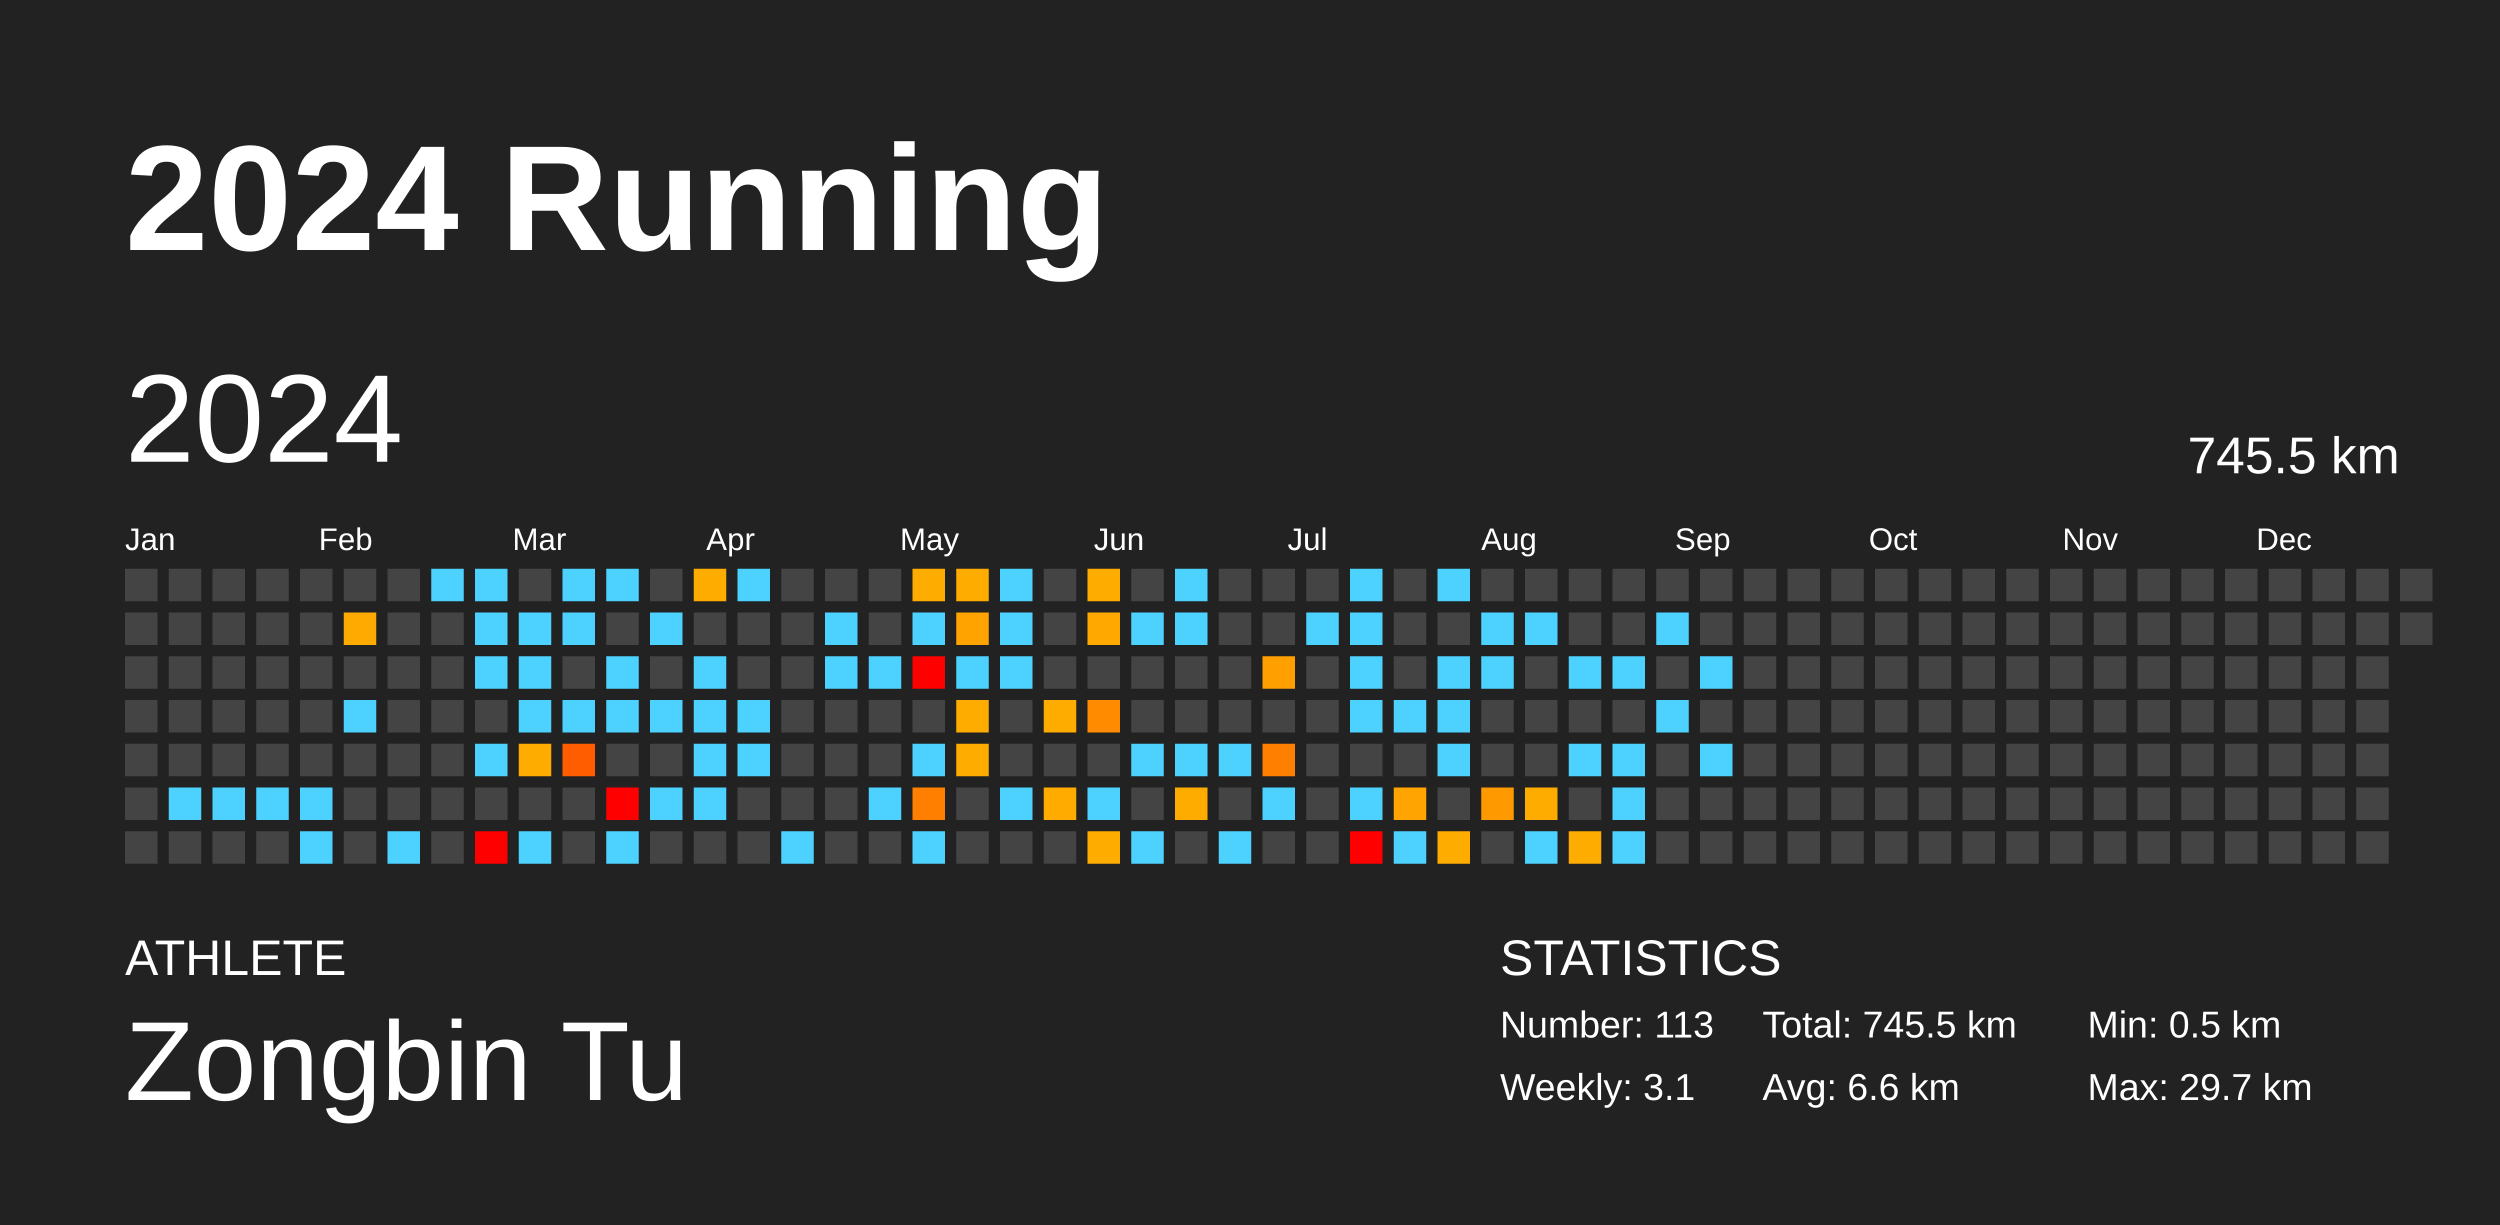
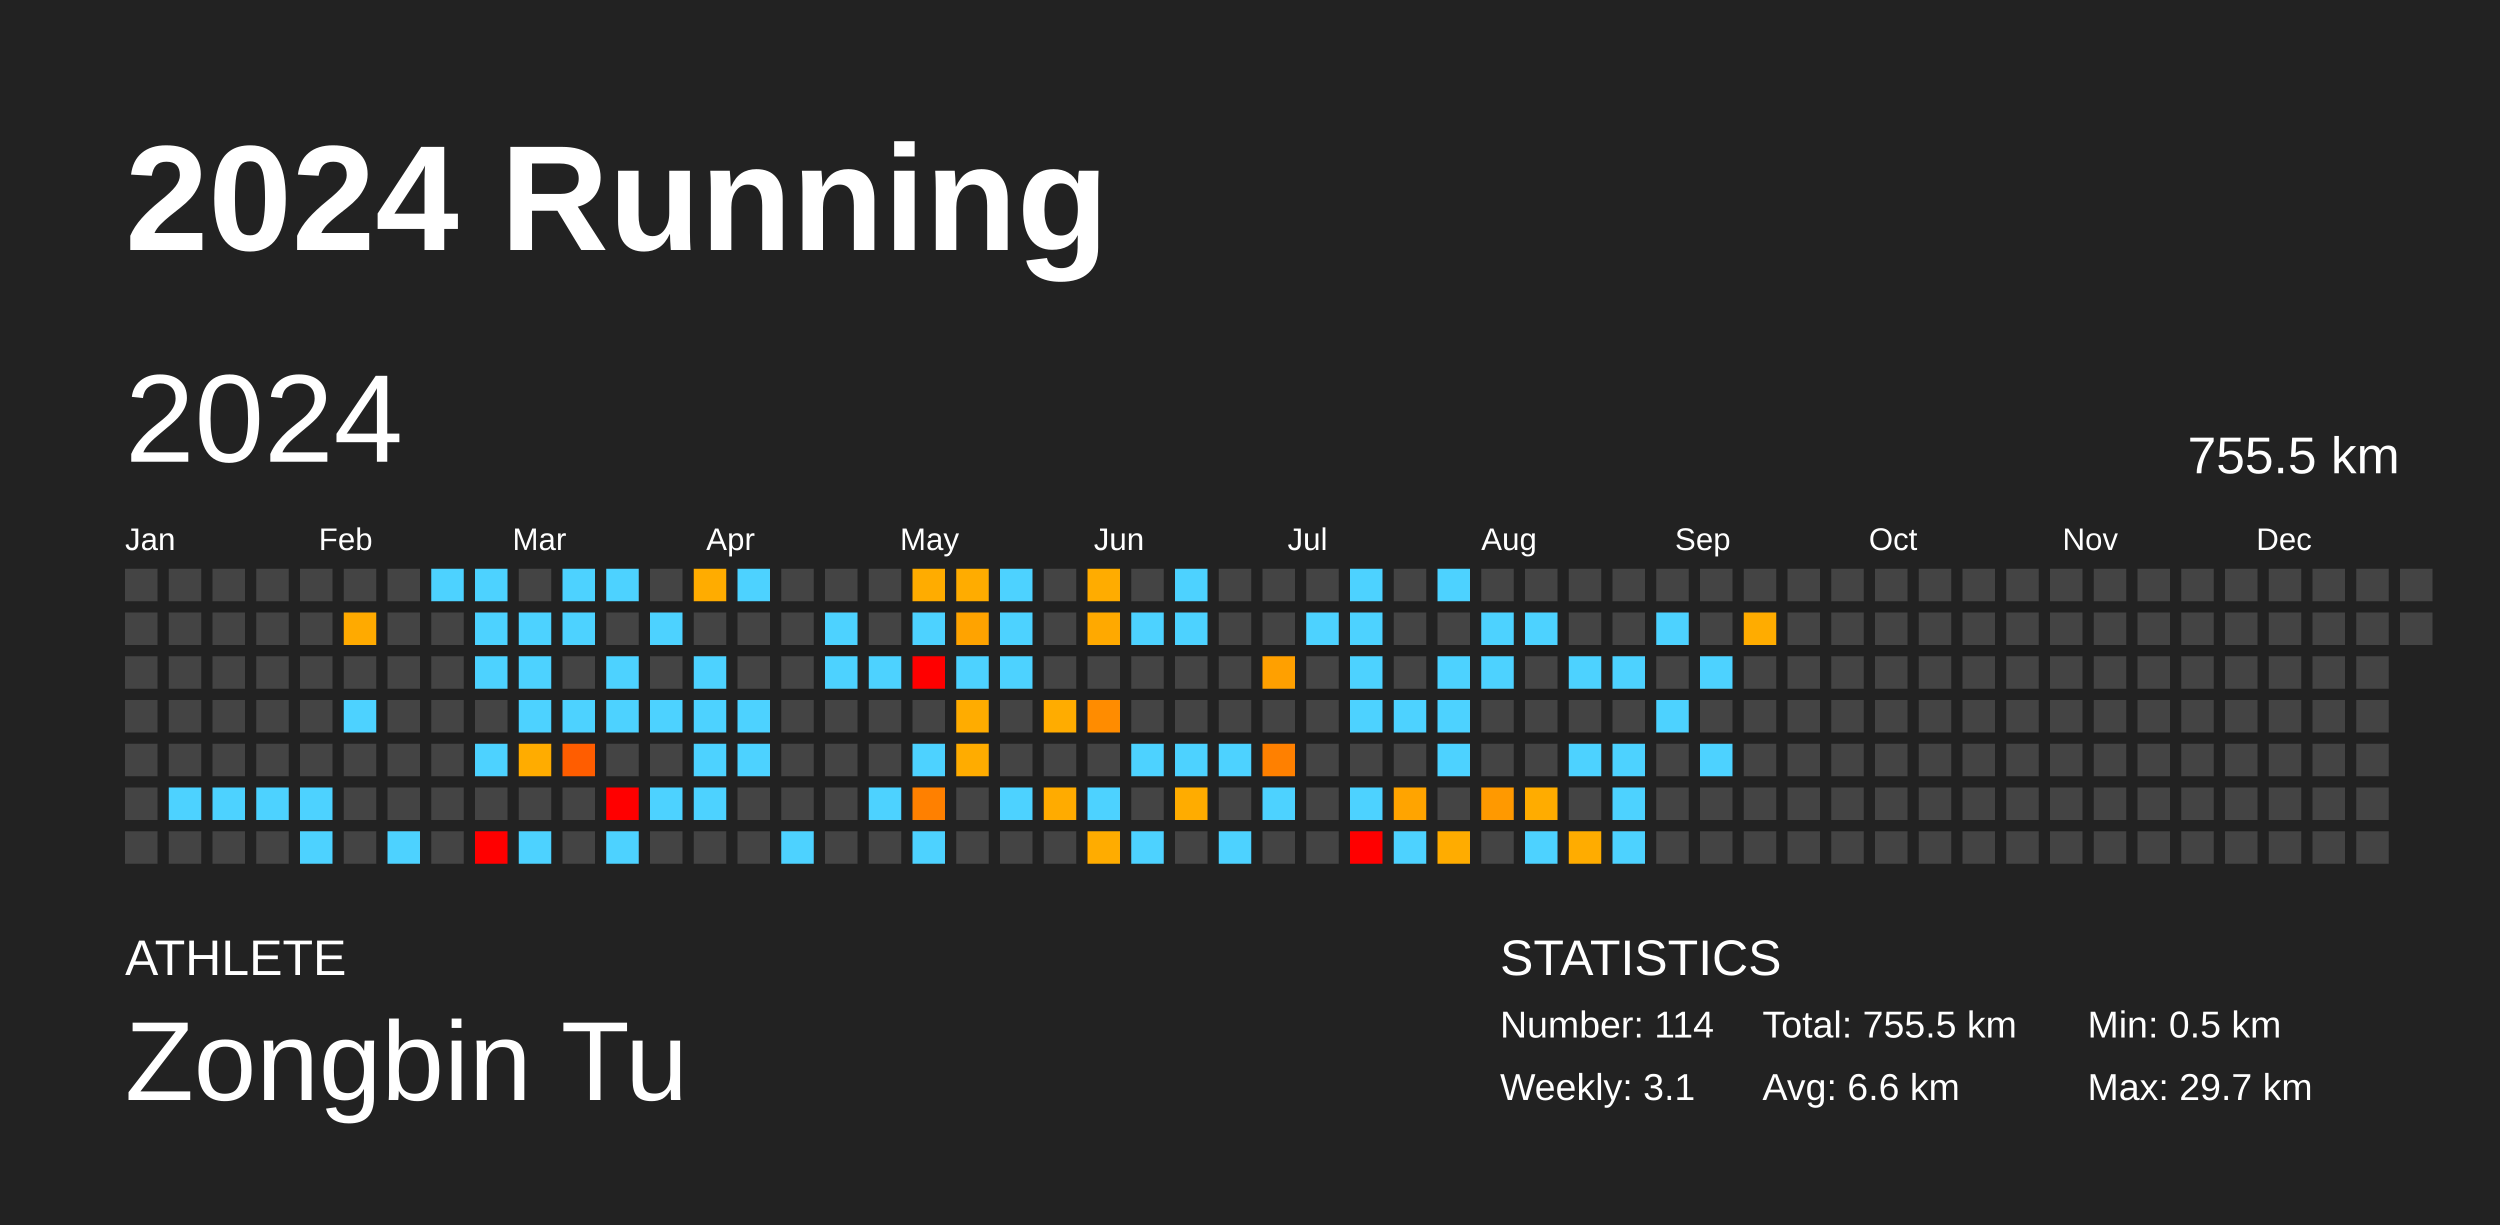
<svg xmlns="http://www.w3.org/2000/svg" baseProfile="full" height="98mm" version="1.1" viewBox="0,0,200,98" width="200mm">
  <defs />
  <rect fill="#222222" height="98" width="200" x="0" y="0" />
  <text fill="#FFFFFF" style="font-size:12px; font-family:Arial; font-weight:bold;" x="10" y="20">2024 Running</text>
  <text fill="#FFFFFF" style="font-size:4px; font-family:Arial" x="10" y="78">ATHLETE</text>
  <text fill="#FFFFFF" style="font-size:9px; font-family:Arial" x="10" y="88">Zongbin Tu</text>
  <text fill="#FFFFFF" style="font-size:4px; font-family:Arial" x="120" y="78">STATISTICS</text>
-   <text fill="#FFFFFF" style="font-size:3px; font-family:Arial" x="120" y="83">Number: 113</text>
+   <text fill="#FFFFFF" style="font-size:3px; font-family:Arial" x="120" y="83">Number: 114</text>
  <text fill="#FFFFFF" style="font-size:3px; font-family:Arial" x="120" y="88">Weekly: 3.1</text>
-   <text fill="#FFFFFF" style="font-size:3px; font-family:Arial" x="141" y="83">Total: 745.5 km</text>
+   <text fill="#FFFFFF" style="font-size:3px; font-family:Arial" x="141" y="83">Total: 755.5 km</text>
  <text fill="#FFFFFF" style="font-size:3px; font-family:Arial" x="141" y="88">Avg: 6.6 km</text>
  <text fill="#FFFFFF" style="font-size:3px; font-family:Arial" x="167" y="83">Min: 0.5 km</text>
  <text fill="#FFFFFF" style="font-size:3px; font-family:Arial" x="167" y="88">Max: 29.7 km</text>
  <text dominant-baseline="hanging" fill="#FFFFFF" style="font-size:10.0px; font-family:Arial;" x="10" y="30">2024</text>
-   <text dominant-baseline="hanging" fill="#FFFFFF" style="font-size:4.125px; font-family:Arial;" x="175" y="35">745.5 km</text>
+   <text dominant-baseline="hanging" fill="#FFFFFF" style="font-size:4.125px; font-family:Arial;" x="175" y="35">755.5 km</text>
  <text fill="#FFFFFF" style="font-size:2.5px; font-family:Arial" x="10.0" y="44">Jan</text>
  <text fill="#FFFFFF" style="font-size:2.5px; font-family:Arial" x="25.5" y="44">Feb</text>
  <text fill="#FFFFFF" style="font-size:2.5px; font-family:Arial" x="41.0" y="44">Mar</text>
  <text fill="#FFFFFF" style="font-size:2.5px; font-family:Arial" x="56.5" y="44">Apr</text>
  <text fill="#FFFFFF" style="font-size:2.5px; font-family:Arial" x="72.0" y="44">May</text>
  <text fill="#FFFFFF" style="font-size:2.5px; font-family:Arial" x="87.5" y="44">Jun</text>
  <text fill="#FFFFFF" style="font-size:2.5px; font-family:Arial" x="103.0" y="44">Jul</text>
  <text fill="#FFFFFF" style="font-size:2.5px; font-family:Arial" x="118.5" y="44">Aug</text>
  <text fill="#FFFFFF" style="font-size:2.5px; font-family:Arial" x="134.0" y="44">Sep</text>
  <text fill="#FFFFFF" style="font-size:2.5px; font-family:Arial" x="149.5" y="44">Oct</text>
  <text fill="#FFFFFF" style="font-size:2.5px; font-family:Arial" x="165.0" y="44">Nov</text>
  <text fill="#FFFFFF" style="font-size:2.5px; font-family:Arial" x="180.5" y="44">Dec</text>
  <rect fill="#444444" height="2.6" width="2.6" x="10.0" y="45.5" />
  <rect fill="#444444" height="2.6" width="2.6" x="10.0" y="49.0" />
  <rect fill="#444444" height="2.6" width="2.6" x="10.0" y="52.5" />
  <rect fill="#444444" height="2.6" width="2.6" x="10.0" y="56.0" />
  <rect fill="#444444" height="2.6" width="2.6" x="10.0" y="59.5" />
  <rect fill="#444444" height="2.6" width="2.6" x="10.0" y="63.0" />
  <rect fill="#444444" height="2.6" width="2.6" x="10.0" y="66.5" />
  <rect fill="#444444" height="2.6" width="2.6" x="13.5" y="45.5" />
  <rect fill="#444444" height="2.6" width="2.6" x="13.5" y="49.0" />
  <rect fill="#444444" height="2.6" width="2.6" x="13.5" y="52.5" />
  <rect fill="#444444" height="2.6" width="2.6" x="13.5" y="56.0" />
  <rect fill="#444444" height="2.6" width="2.6" x="13.5" y="59.5" />
  <rect fill="#4dd2ff" height="2.6" width="2.6" x="13.5" y="63.0" />
  <rect fill="#444444" height="2.6" width="2.6" x="13.5" y="66.5" />
  <rect fill="#444444" height="2.6" width="2.6" x="17.0" y="45.5" />
  <rect fill="#444444" height="2.6" width="2.6" x="17.0" y="49.0" />
  <rect fill="#444444" height="2.6" width="2.6" x="17.0" y="52.5" />
  <rect fill="#444444" height="2.6" width="2.6" x="17.0" y="56.0" />
  <rect fill="#444444" height="2.6" width="2.6" x="17.0" y="59.5" />
  <rect fill="#4dd2ff" height="2.6" width="2.6" x="17.0" y="63.0" />
  <rect fill="#444444" height="2.6" width="2.6" x="17.0" y="66.5" />
  <rect fill="#444444" height="2.6" width="2.6" x="20.5" y="45.5" />
  <rect fill="#444444" height="2.6" width="2.6" x="20.5" y="49.0" />
  <rect fill="#444444" height="2.6" width="2.6" x="20.5" y="52.5" />
  <rect fill="#444444" height="2.6" width="2.6" x="20.5" y="56.0" />
  <rect fill="#444444" height="2.6" width="2.6" x="20.5" y="59.5" />
  <rect fill="#4dd2ff" height="2.6" width="2.6" x="20.5" y="63.0" />
  <rect fill="#444444" height="2.6" width="2.6" x="20.5" y="66.5" />
  <rect fill="#444444" height="2.6" width="2.6" x="24.0" y="45.5" />
  <rect fill="#444444" height="2.6" width="2.6" x="24.0" y="49.0" />
  <rect fill="#444444" height="2.6" width="2.6" x="24.0" y="52.5" />
  <rect fill="#444444" height="2.6" width="2.6" x="24.0" y="56.0" />
  <rect fill="#444444" height="2.6" width="2.6" x="24.0" y="59.5" />
  <rect fill="#4dd2ff" height="2.6" width="2.6" x="24.0" y="63.0" />
  <rect fill="#4dd2ff" height="2.6" width="2.6" x="24.0" y="66.5" />
  <rect fill="#444444" height="2.6" width="2.6" x="27.5" y="45.5" />
  <rect fill="#ffaa00" height="2.6" width="2.6" x="27.5" y="49.0" />
  <rect fill="#444444" height="2.6" width="2.6" x="27.5" y="52.5" />
  <rect fill="#4dd2ff" height="2.6" width="2.6" x="27.5" y="56.0" />
  <rect fill="#444444" height="2.6" width="2.6" x="27.5" y="59.5" />
  <rect fill="#444444" height="2.6" width="2.6" x="27.5" y="63.0" />
  <rect fill="#444444" height="2.6" width="2.6" x="27.5" y="66.5" />
  <rect fill="#444444" height="2.6" width="2.6" x="31.0" y="45.5" />
  <rect fill="#444444" height="2.6" width="2.6" x="31.0" y="49.0" />
  <rect fill="#444444" height="2.6" width="2.6" x="31.0" y="52.5" />
  <rect fill="#444444" height="2.6" width="2.6" x="31.0" y="56.0" />
  <rect fill="#444444" height="2.6" width="2.6" x="31.0" y="59.5" />
  <rect fill="#444444" height="2.6" width="2.6" x="31.0" y="63.0" />
  <rect fill="#4dd2ff" height="2.6" width="2.6" x="31.0" y="66.5" />
  <rect fill="#4dd2ff" height="2.6" width="2.6" x="34.5" y="45.5" />
  <rect fill="#444444" height="2.6" width="2.6" x="34.5" y="49.0" />
  <rect fill="#444444" height="2.6" width="2.6" x="34.5" y="52.5" />
  <rect fill="#444444" height="2.6" width="2.6" x="34.5" y="56.0" />
  <rect fill="#444444" height="2.6" width="2.6" x="34.5" y="59.5" />
  <rect fill="#444444" height="2.6" width="2.6" x="34.5" y="63.0" />
  <rect fill="#444444" height="2.6" width="2.6" x="34.5" y="66.5" />
  <rect fill="#4dd2ff" height="2.6" width="2.6" x="38.0" y="45.5" />
  <rect fill="#4dd2ff" height="2.6" width="2.6" x="38.0" y="49.0" />
  <rect fill="#4dd2ff" height="2.6" width="2.6" x="38.0" y="52.5" />
  <rect fill="#444444" height="2.6" width="2.6" x="38.0" y="56.0" />
  <rect fill="#4dd2ff" height="2.6" width="2.6" x="38.0" y="59.5" />
  <rect fill="#444444" height="2.6" width="2.6" x="38.0" y="63.0" />
  <rect fill="red" height="2.6" width="2.6" x="38.0" y="66.5" />
  <rect fill="#444444" height="2.6" width="2.6" x="41.5" y="45.5" />
  <rect fill="#4dd2ff" height="2.6" width="2.6" x="41.5" y="49.0" />
  <rect fill="#4dd2ff" height="2.6" width="2.6" x="41.5" y="52.5" />
  <rect fill="#4dd2ff" height="2.6" width="2.6" x="41.5" y="56.0" />
  <rect fill="#ffac00" height="2.6" width="2.6" x="41.5" y="59.5" />
  <rect fill="#444444" height="2.6" width="2.6" x="41.5" y="63.0" />
  <rect fill="#4dd2ff" height="2.6" width="2.6" x="41.5" y="66.5" />
  <rect fill="#4dd2ff" height="2.6" width="2.6" x="45.0" y="45.5" />
  <rect fill="#4dd2ff" height="2.6" width="2.6" x="45.0" y="49.0" />
  <rect fill="#444444" height="2.6" width="2.6" x="45.0" y="52.5" />
  <rect fill="#4dd2ff" height="2.6" width="2.6" x="45.0" y="56.0" />
  <rect fill="#ff5d00" height="2.6" width="2.6" x="45.0" y="59.5" />
  <rect fill="#444444" height="2.6" width="2.6" x="45.0" y="63.0" />
  <rect fill="#444444" height="2.6" width="2.6" x="45.0" y="66.5" />
  <rect fill="#4dd2ff" height="2.6" width="2.6" x="48.5" y="45.5" />
  <rect fill="#444444" height="2.6" width="2.6" x="48.5" y="49.0" />
  <rect fill="#4dd2ff" height="2.6" width="2.6" x="48.5" y="52.5" />
  <rect fill="#4dd2ff" height="2.6" width="2.6" x="48.5" y="56.0" />
  <rect fill="#444444" height="2.6" width="2.6" x="48.5" y="59.5" />
  <rect fill="red" height="2.6" width="2.6" x="48.5" y="63.0" />
  <rect fill="#4dd2ff" height="2.6" width="2.6" x="48.5" y="66.5" />
  <rect fill="#444444" height="2.6" width="2.6" x="52.0" y="45.5" />
  <rect fill="#4dd2ff" height="2.6" width="2.6" x="52.0" y="49.0" />
  <rect fill="#444444" height="2.6" width="2.6" x="52.0" y="52.5" />
  <rect fill="#4dd2ff" height="2.6" width="2.6" x="52.0" y="56.0" />
  <rect fill="#444444" height="2.6" width="2.6" x="52.0" y="59.5" />
  <rect fill="#4dd2ff" height="2.6" width="2.6" x="52.0" y="63.0" />
  <rect fill="#444444" height="2.6" width="2.6" x="52.0" y="66.5" />
  <rect fill="#ffac00" height="2.6" width="2.6" x="55.5" y="45.5" />
  <rect fill="#444444" height="2.6" width="2.6" x="55.5" y="49.0" />
  <rect fill="#4dd2ff" height="2.6" width="2.6" x="55.5" y="52.5" />
  <rect fill="#4dd2ff" height="2.6" width="2.6" x="55.5" y="56.0" />
  <rect fill="#4dd2ff" height="2.6" width="2.6" x="55.5" y="59.5" />
  <rect fill="#4dd2ff" height="2.6" width="2.6" x="55.5" y="63.0" />
  <rect fill="#444444" height="2.6" width="2.6" x="55.5" y="66.5" />
  <rect fill="#4dd2ff" height="2.6" width="2.6" x="59.0" y="45.5" />
  <rect fill="#444444" height="2.6" width="2.6" x="59.0" y="49.0" />
  <rect fill="#444444" height="2.6" width="2.6" x="59.0" y="52.5" />
  <rect fill="#4dd2ff" height="2.6" width="2.6" x="59.0" y="56.0" />
  <rect fill="#4dd2ff" height="2.6" width="2.6" x="59.0" y="59.5" />
  <rect fill="#444444" height="2.6" width="2.6" x="59.0" y="63.0" />
  <rect fill="#444444" height="2.6" width="2.6" x="59.0" y="66.5" />
  <rect fill="#444444" height="2.6" width="2.6" x="62.5" y="45.5" />
  <rect fill="#444444" height="2.6" width="2.6" x="62.5" y="49.0" />
  <rect fill="#444444" height="2.6" width="2.6" x="62.5" y="52.5" />
  <rect fill="#444444" height="2.6" width="2.6" x="62.5" y="56.0" />
  <rect fill="#444444" height="2.6" width="2.6" x="62.5" y="59.5" />
  <rect fill="#444444" height="2.6" width="2.6" x="62.5" y="63.0" />
  <rect fill="#4dd2ff" height="2.6" width="2.6" x="62.5" y="66.5" />
  <rect fill="#444444" height="2.6" width="2.6" x="66.0" y="45.5" />
  <rect fill="#4dd2ff" height="2.6" width="2.6" x="66.0" y="49.0" />
  <rect fill="#4dd2ff" height="2.6" width="2.6" x="66.0" y="52.5" />
  <rect fill="#444444" height="2.6" width="2.6" x="66.0" y="56.0" />
  <rect fill="#444444" height="2.6" width="2.6" x="66.0" y="59.5" />
  <rect fill="#444444" height="2.6" width="2.6" x="66.0" y="63.0" />
  <rect fill="#444444" height="2.6" width="2.6" x="66.0" y="66.5" />
  <rect fill="#444444" height="2.6" width="2.6" x="69.5" y="45.5" />
  <rect fill="#444444" height="2.6" width="2.6" x="69.5" y="49.0" />
  <rect fill="#4dd2ff" height="2.6" width="2.6" x="69.5" y="52.5" />
  <rect fill="#444444" height="2.6" width="2.6" x="69.5" y="56.0" />
  <rect fill="#444444" height="2.6" width="2.6" x="69.5" y="59.5" />
  <rect fill="#4dd2ff" height="2.6" width="2.6" x="69.5" y="63.0" />
  <rect fill="#444444" height="2.6" width="2.6" x="69.5" y="66.5" />
  <rect fill="#ffac00" height="2.6" width="2.6" x="73.0" y="45.5" />
  <rect fill="#4dd2ff" height="2.6" width="2.6" x="73.0" y="49.0" />
  <rect fill="red" height="2.6" width="2.6" x="73.0" y="52.5" />
  <rect fill="#444444" height="2.6" width="2.6" x="73.0" y="56.0" />
  <rect fill="#4dd2ff" height="2.6" width="2.6" x="73.0" y="59.5" />
  <rect fill="#ff8000" height="2.6" width="2.6" x="73.0" y="63.0" />
  <rect fill="#4dd2ff" height="2.6" width="2.6" x="73.0" y="66.5" />
  <rect fill="#ffac00" height="2.6" width="2.6" x="76.5" y="45.5" />
  <rect fill="#ffa300" height="2.6" width="2.6" x="76.5" y="49.0" />
  <rect fill="#4dd2ff" height="2.6" width="2.6" x="76.5" y="52.5" />
  <rect fill="#ffac00" height="2.6" width="2.6" x="76.5" y="56.0" />
  <rect fill="#ffac00" height="2.6" width="2.6" x="76.5" y="59.5" />
  <rect fill="#444444" height="2.6" width="2.6" x="76.5" y="63.0" />
  <rect fill="#444444" height="2.6" width="2.6" x="76.5" y="66.5" />
  <rect fill="#4dd2ff" height="2.6" width="2.6" x="80.0" y="45.5" />
  <rect fill="#4dd2ff" height="2.6" width="2.6" x="80.0" y="49.0" />
  <rect fill="#4dd2ff" height="2.6" width="2.6" x="80.0" y="52.5" />
  <rect fill="#444444" height="2.6" width="2.6" x="80.0" y="56.0" />
  <rect fill="#444444" height="2.6" width="2.6" x="80.0" y="59.5" />
  <rect fill="#4dd2ff" height="2.6" width="2.6" x="80.0" y="63.0" />
  <rect fill="#444444" height="2.6" width="2.6" x="80.0" y="66.5" />
  <rect fill="#444444" height="2.6" width="2.6" x="83.5" y="45.5" />
  <rect fill="#444444" height="2.6" width="2.6" x="83.5" y="49.0" />
  <rect fill="#444444" height="2.6" width="2.6" x="83.5" y="52.5" />
  <rect fill="#ffac00" height="2.6" width="2.6" x="83.5" y="56.0" />
  <rect fill="#444444" height="2.6" width="2.6" x="83.5" y="59.5" />
  <rect fill="#ffab00" height="2.6" width="2.6" x="83.5" y="63.0" />
  <rect fill="#444444" height="2.6" width="2.6" x="83.5" y="66.5" />
  <rect fill="#ffac00" height="2.6" width="2.6" x="87.0" y="45.5" />
  <rect fill="#ffa900" height="2.6" width="2.6" x="87.0" y="49.0" />
  <rect fill="#444444" height="2.6" width="2.6" x="87.0" y="52.5" />
  <rect fill="#ff8c00" height="2.6" width="2.6" x="87.0" y="56.0" />
  <rect fill="#444444" height="2.6" width="2.6" x="87.0" y="59.5" />
  <rect fill="#4dd2ff" height="2.6" width="2.6" x="87.0" y="63.0" />
  <rect fill="#ffac00" height="2.6" width="2.6" x="87.0" y="66.5" />
  <rect fill="#444444" height="2.6" width="2.6" x="90.5" y="45.5" />
  <rect fill="#4dd2ff" height="2.6" width="2.6" x="90.5" y="49.0" />
  <rect fill="#444444" height="2.6" width="2.6" x="90.5" y="52.5" />
  <rect fill="#444444" height="2.6" width="2.6" x="90.5" y="56.0" />
  <rect fill="#4dd2ff" height="2.6" width="2.6" x="90.5" y="59.5" />
  <rect fill="#444444" height="2.6" width="2.6" x="90.5" y="63.0" />
  <rect fill="#4dd2ff" height="2.6" width="2.6" x="90.5" y="66.5" />
  <rect fill="#4dd2ff" height="2.6" width="2.6" x="94.0" y="45.5" />
  <rect fill="#4dd2ff" height="2.6" width="2.6" x="94.0" y="49.0" />
  <rect fill="#444444" height="2.6" width="2.6" x="94.0" y="52.5" />
  <rect fill="#444444" height="2.6" width="2.6" x="94.0" y="56.0" />
  <rect fill="#4dd2ff" height="2.6" width="2.6" x="94.0" y="59.5" />
  <rect fill="#ffac00" height="2.6" width="2.6" x="94.0" y="63.0" />
  <rect fill="#444444" height="2.6" width="2.6" x="94.0" y="66.5" />
  <rect fill="#444444" height="2.6" width="2.6" x="97.5" y="45.5" />
  <rect fill="#444444" height="2.6" width="2.6" x="97.5" y="49.0" />
  <rect fill="#444444" height="2.6" width="2.6" x="97.5" y="52.5" />
  <rect fill="#444444" height="2.6" width="2.6" x="97.5" y="56.0" />
  <rect fill="#4dd2ff" height="2.6" width="2.6" x="97.5" y="59.5" />
  <rect fill="#444444" height="2.6" width="2.6" x="97.5" y="63.0" />
  <rect fill="#4dd2ff" height="2.6" width="2.6" x="97.5" y="66.5" />
  <rect fill="#444444" height="2.6" width="2.6" x="101.0" y="45.5" />
  <rect fill="#444444" height="2.6" width="2.6" x="101.0" y="49.0" />
  <rect fill="#ffa000" height="2.6" width="2.6" x="101.0" y="52.5" />
  <rect fill="#444444" height="2.6" width="2.6" x="101.0" y="56.0" />
  <rect fill="#ff8000" height="2.6" width="2.6" x="101.0" y="59.5" />
  <rect fill="#4dd2ff" height="2.6" width="2.6" x="101.0" y="63.0" />
  <rect fill="#444444" height="2.6" width="2.6" x="101.0" y="66.5" />
  <rect fill="#444444" height="2.6" width="2.6" x="104.5" y="45.5" />
  <rect fill="#4dd2ff" height="2.6" width="2.6" x="104.5" y="49.0" />
  <rect fill="#444444" height="2.6" width="2.6" x="104.5" y="52.5" />
  <rect fill="#444444" height="2.6" width="2.6" x="104.5" y="56.0" />
  <rect fill="#444444" height="2.6" width="2.6" x="104.5" y="59.5" />
  <rect fill="#444444" height="2.6" width="2.6" x="104.5" y="63.0" />
  <rect fill="#444444" height="2.6" width="2.6" x="104.5" y="66.5" />
  <rect fill="#4dd2ff" height="2.6" width="2.6" x="108.0" y="45.5" />
  <rect fill="#4dd2ff" height="2.6" width="2.6" x="108.0" y="49.0" />
  <rect fill="#4dd2ff" height="2.6" width="2.6" x="108.0" y="52.5" />
  <rect fill="#4dd2ff" height="2.6" width="2.6" x="108.0" y="56.0" />
  <rect fill="#444444" height="2.6" width="2.6" x="108.0" y="59.5" />
  <rect fill="#4dd2ff" height="2.6" width="2.6" x="108.0" y="63.0" />
  <rect fill="red" height="2.6" width="2.6" x="108.0" y="66.5" />
  <rect fill="#444444" height="2.6" width="2.6" x="111.5" y="45.5" />
  <rect fill="#444444" height="2.6" width="2.6" x="111.5" y="49.0" />
  <rect fill="#444444" height="2.6" width="2.6" x="111.5" y="52.5" />
  <rect fill="#4dd2ff" height="2.6" width="2.6" x="111.5" y="56.0" />
  <rect fill="#444444" height="2.6" width="2.6" x="111.5" y="59.5" />
  <rect fill="#ffa400" height="2.6" width="2.6" x="111.5" y="63.0" />
  <rect fill="#4dd2ff" height="2.6" width="2.6" x="111.5" y="66.5" />
  <rect fill="#4dd2ff" height="2.6" width="2.6" x="115.0" y="45.5" />
  <rect fill="#444444" height="2.6" width="2.6" x="115.0" y="49.0" />
  <rect fill="#4dd2ff" height="2.6" width="2.6" x="115.0" y="52.5" />
  <rect fill="#4dd2ff" height="2.6" width="2.6" x="115.0" y="56.0" />
  <rect fill="#4dd2ff" height="2.6" width="2.6" x="115.0" y="59.5" />
  <rect fill="#444444" height="2.6" width="2.6" x="115.0" y="63.0" />
  <rect fill="#ffac00" height="2.6" width="2.6" x="115.0" y="66.5" />
  <rect fill="#444444" height="2.6" width="2.6" x="118.5" y="45.5" />
  <rect fill="#4dd2ff" height="2.6" width="2.6" x="118.5" y="49.0" />
  <rect fill="#4dd2ff" height="2.6" width="2.6" x="118.5" y="52.5" />
  <rect fill="#444444" height="2.6" width="2.6" x="118.5" y="56.0" />
  <rect fill="#444444" height="2.6" width="2.6" x="118.5" y="59.5" />
  <rect fill="#ff9900" height="2.6" width="2.6" x="118.5" y="63.0" />
  <rect fill="#444444" height="2.6" width="2.6" x="118.5" y="66.5" />
  <rect fill="#444444" height="2.6" width="2.6" x="122.0" y="45.5" />
  <rect fill="#4dd2ff" height="2.6" width="2.6" x="122.0" y="49.0" />
  <rect fill="#444444" height="2.6" width="2.6" x="122.0" y="52.5" />
  <rect fill="#444444" height="2.6" width="2.6" x="122.0" y="56.0" />
  <rect fill="#444444" height="2.6" width="2.6" x="122.0" y="59.5" />
  <rect fill="#ffac00" height="2.6" width="2.6" x="122.0" y="63.0" />
  <rect fill="#4dd2ff" height="2.6" width="2.6" x="122.0" y="66.5" />
  <rect fill="#444444" height="2.6" width="2.6" x="125.5" y="45.5" />
  <rect fill="#444444" height="2.6" width="2.6" x="125.5" y="49.0" />
  <rect fill="#4dd2ff" height="2.6" width="2.6" x="125.5" y="52.5" />
  <rect fill="#444444" height="2.6" width="2.6" x="125.5" y="56.0" />
  <rect fill="#4dd2ff" height="2.6" width="2.6" x="125.5" y="59.5" />
  <rect fill="#444444" height="2.6" width="2.6" x="125.5" y="63.0" />
  <rect fill="#ffac00" height="2.6" width="2.6" x="125.5" y="66.5" />
  <rect fill="#444444" height="2.6" width="2.6" x="129.0" y="45.5" />
  <rect fill="#444444" height="2.6" width="2.6" x="129.0" y="49.0" />
  <rect fill="#4dd2ff" height="2.6" width="2.6" x="129.0" y="52.5" />
  <rect fill="#444444" height="2.6" width="2.6" x="129.0" y="56.0" />
  <rect fill="#4dd2ff" height="2.6" width="2.6" x="129.0" y="59.5" />
  <rect fill="#4dd2ff" height="2.6" width="2.6" x="129.0" y="63.0" />
  <rect fill="#4dd2ff" height="2.6" width="2.6" x="129.0" y="66.5" />
  <rect fill="#444444" height="2.6" width="2.6" x="132.5" y="45.5" />
  <rect fill="#4dd2ff" height="2.6" width="2.6" x="132.5" y="49.0" />
  <rect fill="#444444" height="2.6" width="2.6" x="132.5" y="52.5" />
  <rect fill="#4dd2ff" height="2.6" width="2.6" x="132.5" y="56.0" />
  <rect fill="#444444" height="2.6" width="2.6" x="132.5" y="59.5" />
  <rect fill="#444444" height="2.6" width="2.6" x="132.5" y="63.0" />
  <rect fill="#444444" height="2.6" width="2.6" x="132.5" y="66.5" />
  <rect fill="#444444" height="2.6" width="2.6" x="136.0" y="45.5" />
  <rect fill="#444444" height="2.6" width="2.6" x="136.0" y="49.0" />
  <rect fill="#4dd2ff" height="2.6" width="2.6" x="136.0" y="52.5" />
  <rect fill="#444444" height="2.6" width="2.6" x="136.0" y="56.0" />
  <rect fill="#4dd2ff" height="2.6" width="2.6" x="136.0" y="59.5" />
  <rect fill="#444444" height="2.6" width="2.6" x="136.0" y="63.0" />
  <rect fill="#444444" height="2.6" width="2.6" x="136.0" y="66.5" />
  <rect fill="#444444" height="2.6" width="2.6" x="139.5" y="45.5" />
-   <rect fill="#444444" height="2.6" width="2.6" x="139.5" y="49.0" />
+   <rect fill="#ffac00" height="2.6" width="2.6" x="139.5" y="49.0" />
  <rect fill="#444444" height="2.6" width="2.6" x="139.5" y="52.5" />
  <rect fill="#444444" height="2.6" width="2.6" x="139.5" y="56.0" />
  <rect fill="#444444" height="2.6" width="2.6" x="139.5" y="59.5" />
  <rect fill="#444444" height="2.6" width="2.6" x="139.5" y="63.0" />
  <rect fill="#444444" height="2.6" width="2.6" x="139.5" y="66.5" />
  <rect fill="#444444" height="2.6" width="2.6" x="143.0" y="45.5" />
  <rect fill="#444444" height="2.6" width="2.6" x="143.0" y="49.0" />
  <rect fill="#444444" height="2.6" width="2.6" x="143.0" y="52.5" />
  <rect fill="#444444" height="2.6" width="2.6" x="143.0" y="56.0" />
  <rect fill="#444444" height="2.6" width="2.6" x="143.0" y="59.5" />
  <rect fill="#444444" height="2.6" width="2.6" x="143.0" y="63.0" />
  <rect fill="#444444" height="2.6" width="2.6" x="143.0" y="66.5" />
  <rect fill="#444444" height="2.6" width="2.6" x="146.5" y="45.5" />
  <rect fill="#444444" height="2.6" width="2.6" x="146.5" y="49.0" />
  <rect fill="#444444" height="2.6" width="2.6" x="146.5" y="52.5" />
  <rect fill="#444444" height="2.6" width="2.6" x="146.5" y="56.0" />
  <rect fill="#444444" height="2.6" width="2.6" x="146.5" y="59.5" />
  <rect fill="#444444" height="2.6" width="2.6" x="146.5" y="63.0" />
  <rect fill="#444444" height="2.6" width="2.6" x="146.5" y="66.5" />
  <rect fill="#444444" height="2.6" width="2.6" x="150.0" y="45.5" />
  <rect fill="#444444" height="2.6" width="2.6" x="150.0" y="49.0" />
  <rect fill="#444444" height="2.6" width="2.6" x="150.0" y="52.5" />
  <rect fill="#444444" height="2.6" width="2.6" x="150.0" y="56.0" />
  <rect fill="#444444" height="2.6" width="2.6" x="150.0" y="59.5" />
  <rect fill="#444444" height="2.6" width="2.6" x="150.0" y="63.0" />
  <rect fill="#444444" height="2.6" width="2.6" x="150.0" y="66.5" />
  <rect fill="#444444" height="2.6" width="2.6" x="153.5" y="45.5" />
  <rect fill="#444444" height="2.6" width="2.6" x="153.5" y="49.0" />
  <rect fill="#444444" height="2.6" width="2.6" x="153.5" y="52.5" />
  <rect fill="#444444" height="2.6" width="2.6" x="153.5" y="56.0" />
  <rect fill="#444444" height="2.6" width="2.6" x="153.5" y="59.5" />
  <rect fill="#444444" height="2.6" width="2.6" x="153.5" y="63.0" />
  <rect fill="#444444" height="2.6" width="2.6" x="153.5" y="66.5" />
  <rect fill="#444444" height="2.6" width="2.6" x="157.0" y="45.5" />
  <rect fill="#444444" height="2.6" width="2.6" x="157.0" y="49.0" />
  <rect fill="#444444" height="2.6" width="2.6" x="157.0" y="52.5" />
  <rect fill="#444444" height="2.6" width="2.6" x="157.0" y="56.0" />
  <rect fill="#444444" height="2.6" width="2.6" x="157.0" y="59.5" />
  <rect fill="#444444" height="2.6" width="2.6" x="157.0" y="63.0" />
  <rect fill="#444444" height="2.6" width="2.6" x="157.0" y="66.5" />
  <rect fill="#444444" height="2.6" width="2.6" x="160.5" y="45.5" />
  <rect fill="#444444" height="2.6" width="2.6" x="160.5" y="49.0" />
  <rect fill="#444444" height="2.6" width="2.6" x="160.5" y="52.5" />
  <rect fill="#444444" height="2.6" width="2.6" x="160.5" y="56.0" />
  <rect fill="#444444" height="2.6" width="2.6" x="160.5" y="59.5" />
  <rect fill="#444444" height="2.6" width="2.6" x="160.5" y="63.0" />
  <rect fill="#444444" height="2.6" width="2.6" x="160.5" y="66.5" />
  <rect fill="#444444" height="2.6" width="2.6" x="164.0" y="45.5" />
  <rect fill="#444444" height="2.6" width="2.6" x="164.0" y="49.0" />
  <rect fill="#444444" height="2.6" width="2.6" x="164.0" y="52.5" />
  <rect fill="#444444" height="2.6" width="2.6" x="164.0" y="56.0" />
  <rect fill="#444444" height="2.6" width="2.6" x="164.0" y="59.5" />
  <rect fill="#444444" height="2.6" width="2.6" x="164.0" y="63.0" />
  <rect fill="#444444" height="2.6" width="2.6" x="164.0" y="66.5" />
  <rect fill="#444444" height="2.6" width="2.6" x="167.5" y="45.5" />
  <rect fill="#444444" height="2.6" width="2.6" x="167.5" y="49.0" />
  <rect fill="#444444" height="2.6" width="2.6" x="167.5" y="52.5" />
  <rect fill="#444444" height="2.6" width="2.6" x="167.5" y="56.0" />
  <rect fill="#444444" height="2.6" width="2.6" x="167.5" y="59.5" />
  <rect fill="#444444" height="2.6" width="2.6" x="167.5" y="63.0" />
  <rect fill="#444444" height="2.6" width="2.6" x="167.5" y="66.5" />
  <rect fill="#444444" height="2.6" width="2.6" x="171.0" y="45.5" />
  <rect fill="#444444" height="2.6" width="2.6" x="171.0" y="49.0" />
  <rect fill="#444444" height="2.6" width="2.6" x="171.0" y="52.5" />
  <rect fill="#444444" height="2.6" width="2.6" x="171.0" y="56.0" />
  <rect fill="#444444" height="2.6" width="2.6" x="171.0" y="59.5" />
  <rect fill="#444444" height="2.6" width="2.6" x="171.0" y="63.0" />
  <rect fill="#444444" height="2.6" width="2.6" x="171.0" y="66.5" />
  <rect fill="#444444" height="2.6" width="2.6" x="174.5" y="45.5" />
  <rect fill="#444444" height="2.6" width="2.6" x="174.5" y="49.0" />
  <rect fill="#444444" height="2.6" width="2.6" x="174.5" y="52.5" />
  <rect fill="#444444" height="2.6" width="2.6" x="174.5" y="56.0" />
  <rect fill="#444444" height="2.6" width="2.6" x="174.5" y="59.5" />
  <rect fill="#444444" height="2.6" width="2.6" x="174.5" y="63.0" />
  <rect fill="#444444" height="2.6" width="2.6" x="174.5" y="66.5" />
  <rect fill="#444444" height="2.6" width="2.6" x="178.0" y="45.5" />
  <rect fill="#444444" height="2.6" width="2.6" x="178.0" y="49.0" />
  <rect fill="#444444" height="2.6" width="2.6" x="178.0" y="52.5" />
  <rect fill="#444444" height="2.6" width="2.6" x="178.0" y="56.0" />
  <rect fill="#444444" height="2.6" width="2.6" x="178.0" y="59.5" />
  <rect fill="#444444" height="2.6" width="2.6" x="178.0" y="63.0" />
  <rect fill="#444444" height="2.6" width="2.6" x="178.0" y="66.5" />
  <rect fill="#444444" height="2.6" width="2.6" x="181.5" y="45.5" />
  <rect fill="#444444" height="2.6" width="2.6" x="181.5" y="49.0" />
  <rect fill="#444444" height="2.6" width="2.6" x="181.5" y="52.5" />
  <rect fill="#444444" height="2.6" width="2.6" x="181.5" y="56.0" />
  <rect fill="#444444" height="2.6" width="2.6" x="181.5" y="59.5" />
  <rect fill="#444444" height="2.6" width="2.6" x="181.5" y="63.0" />
  <rect fill="#444444" height="2.6" width="2.6" x="181.5" y="66.5" />
  <rect fill="#444444" height="2.6" width="2.6" x="185.0" y="45.5" />
  <rect fill="#444444" height="2.6" width="2.6" x="185.0" y="49.0" />
  <rect fill="#444444" height="2.6" width="2.6" x="185.0" y="52.5" />
  <rect fill="#444444" height="2.6" width="2.6" x="185.0" y="56.0" />
  <rect fill="#444444" height="2.6" width="2.6" x="185.0" y="59.5" />
  <rect fill="#444444" height="2.6" width="2.6" x="185.0" y="63.0" />
  <rect fill="#444444" height="2.6" width="2.6" x="185.0" y="66.5" />
  <rect fill="#444444" height="2.6" width="2.6" x="188.5" y="45.5" />
  <rect fill="#444444" height="2.6" width="2.6" x="188.5" y="49.0" />
  <rect fill="#444444" height="2.6" width="2.6" x="188.5" y="52.5" />
  <rect fill="#444444" height="2.6" width="2.6" x="188.5" y="56.0" />
  <rect fill="#444444" height="2.6" width="2.6" x="188.5" y="59.5" />
  <rect fill="#444444" height="2.6" width="2.6" x="188.5" y="63.0" />
  <rect fill="#444444" height="2.6" width="2.6" x="188.5" y="66.5" />
  <rect fill="#444444" height="2.6" width="2.6" x="192.0" y="45.5" />
  <rect fill="#444444" height="2.6" width="2.6" x="192.0" y="49.0" />
</svg>
